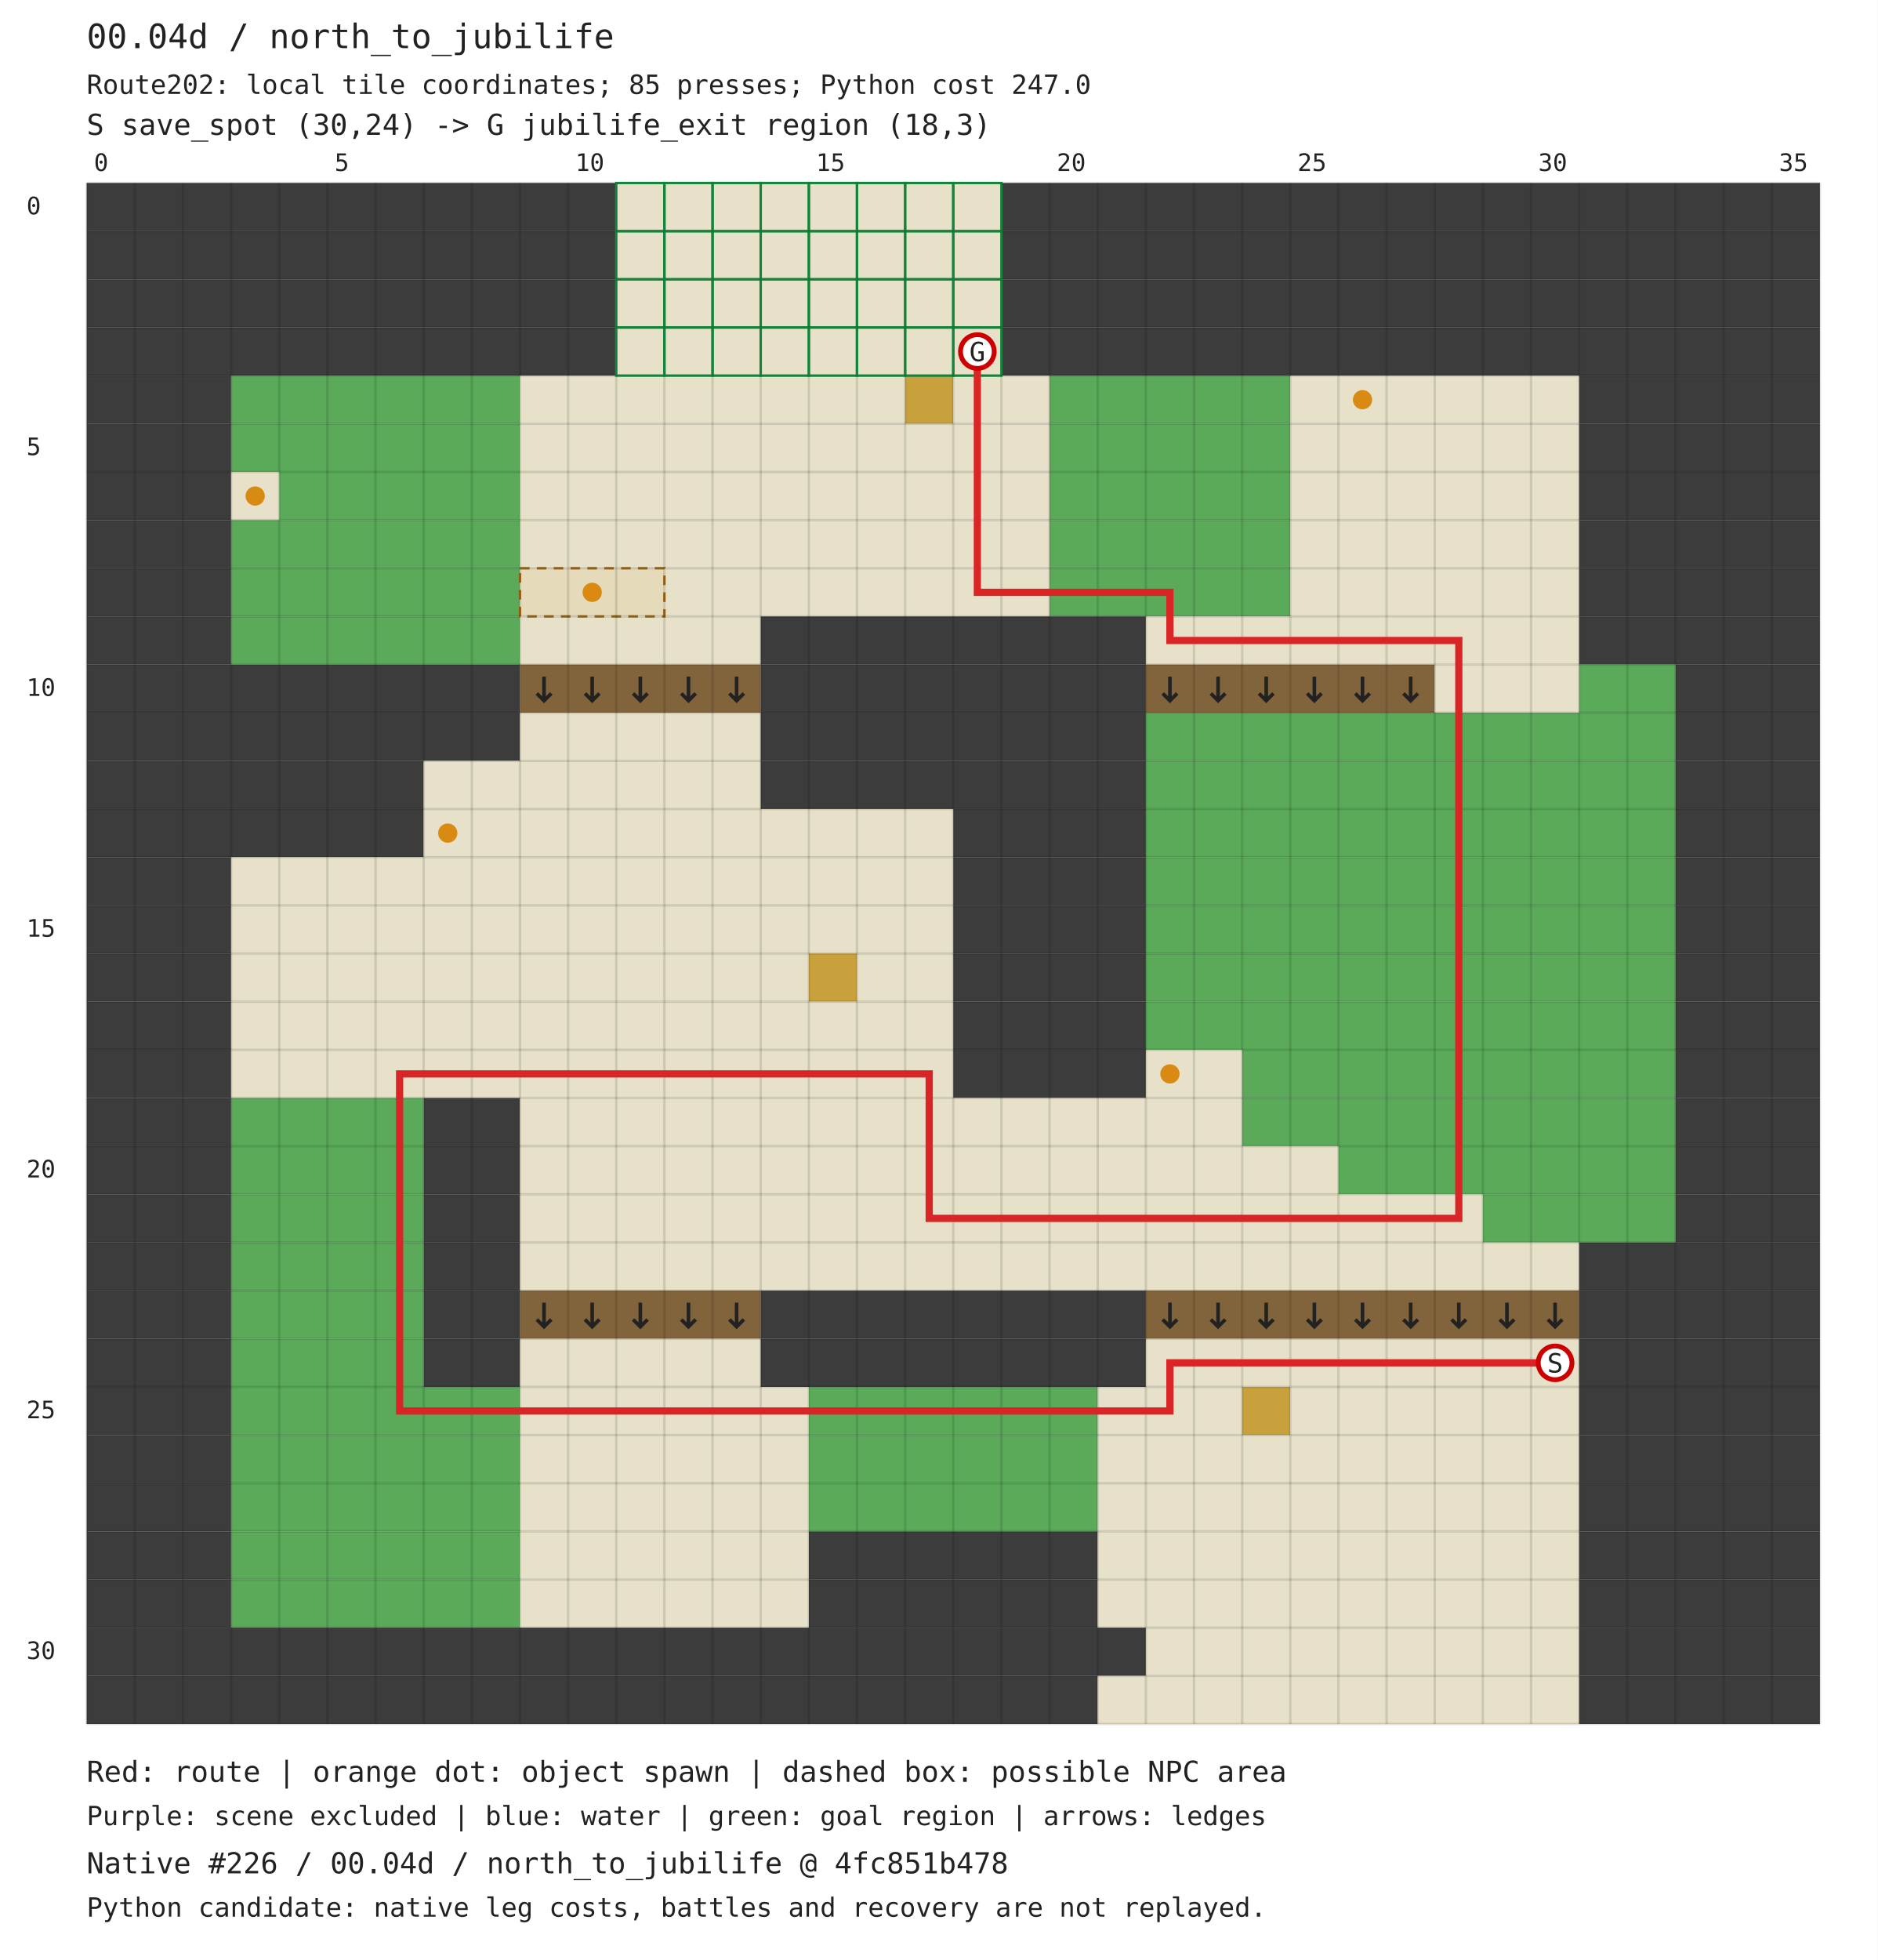
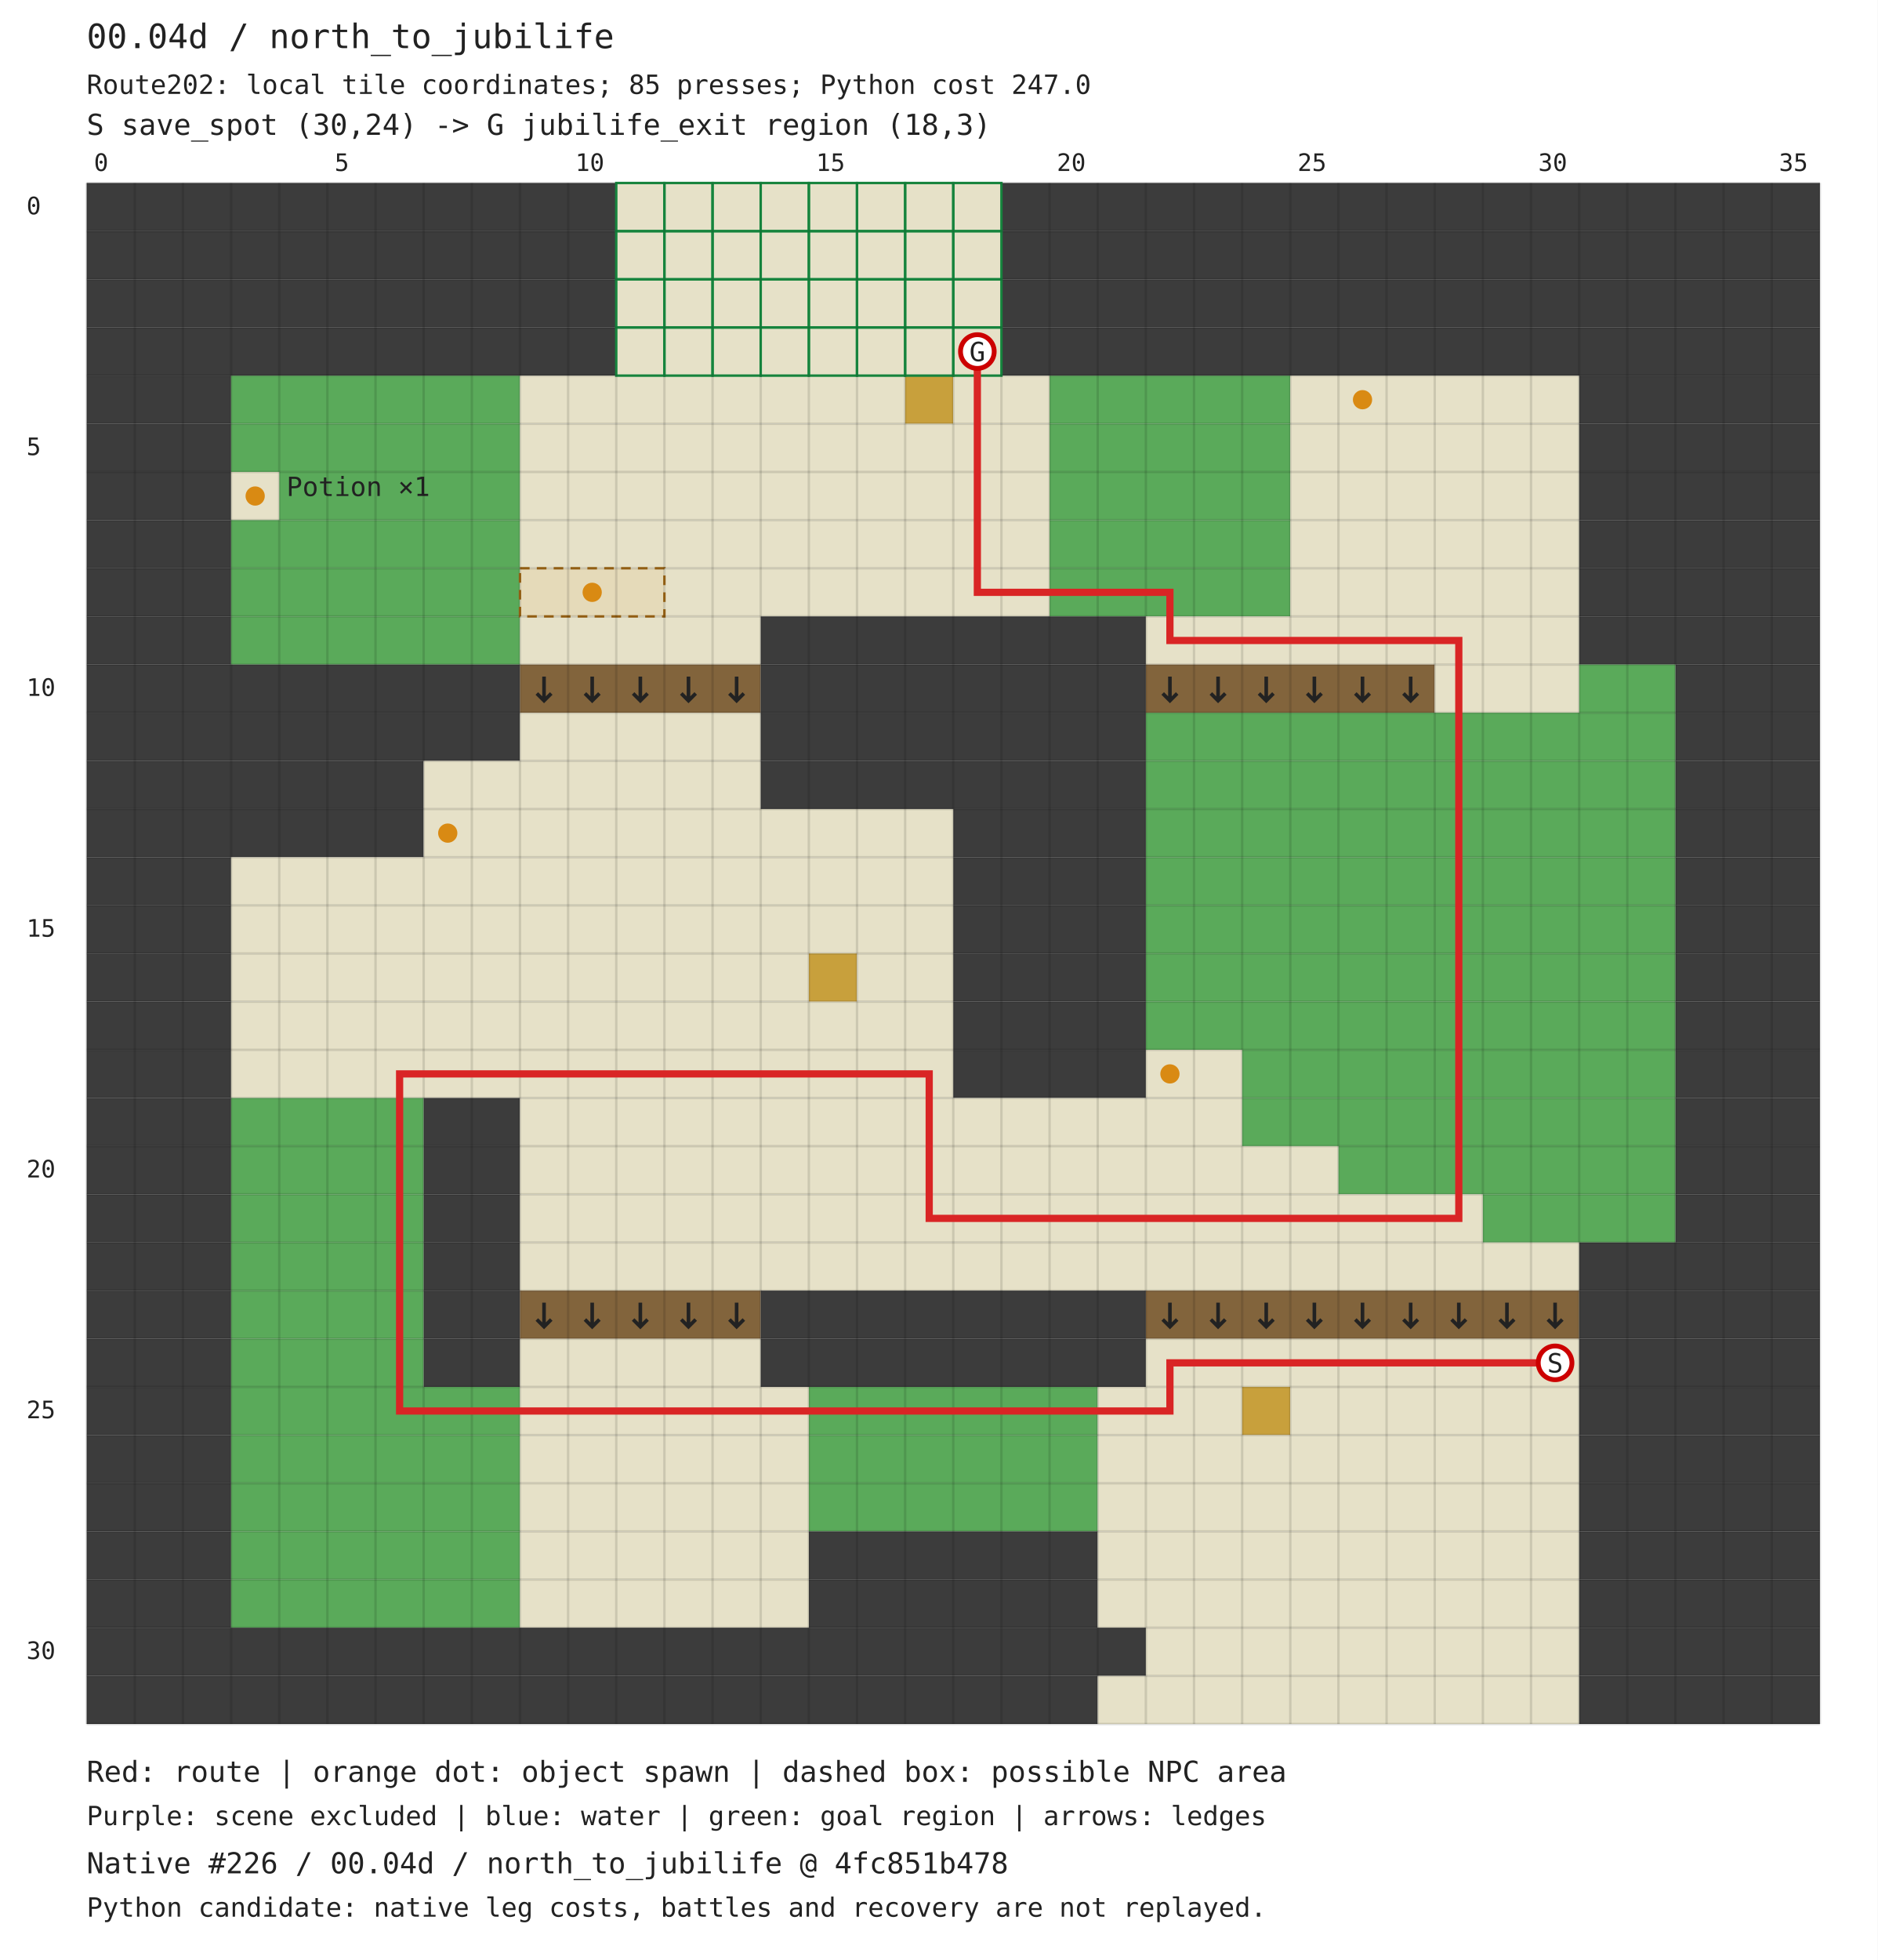
<svg xmlns="http://www.w3.org/2000/svg" viewBox="0 0 780 814" width="780" height="814" style="background:white">
  <rect width="780" height="814" fill="white" />
  <style>text{font-family:monospace;fill:#222}.label{font-size:11px}</style>
  <text x="36" y="20" font-size="14">00.04d / north_to_jubilife</text>
  <text x="36" y="39" font-size="11">Route202: local tile coordinates; 85 presses; Python cost 247.0</text>
  <text x="36" y="56" font-size="12">S save_spot (30,24) -&gt; G jubilife_exit region (18,3)</text>
  <g transform="translate(36,76)">
    <rect x="0" y="0" width="220" height="20" fill="rgb(60, 60, 60)" />
    <rect x="220" y="0" width="160" height="20" fill="rgb(230, 225, 200)" />
    <rect x="380" y="0" width="340" height="20" fill="rgb(60, 60, 60)" />
    <rect x="0" y="20" width="220" height="20" fill="rgb(60, 60, 60)" />
    <rect x="220" y="20" width="160" height="20" fill="rgb(230, 225, 200)" />
    <rect x="380" y="20" width="340" height="20" fill="rgb(60, 60, 60)" />
    <rect x="0" y="40" width="220" height="20" fill="rgb(60, 60, 60)" />
    <rect x="220" y="40" width="160" height="20" fill="rgb(230, 225, 200)" />
    <rect x="380" y="40" width="340" height="20" fill="rgb(60, 60, 60)" />
    <rect x="0" y="60" width="220" height="20" fill="rgb(60, 60, 60)" />
    <rect x="220" y="60" width="160" height="20" fill="rgb(230, 225, 200)" />
    <rect x="380" y="60" width="340" height="20" fill="rgb(60, 60, 60)" />
    <rect x="0" y="80" width="60" height="20" fill="rgb(60, 60, 60)" />
    <rect x="60" y="80" width="120" height="20" fill="rgb(90, 170, 90)" />
    <rect x="180" y="80" width="160" height="20" fill="rgb(230, 225, 200)" />
    <rect x="340" y="80" width="20" height="20" fill="rgb(200, 160, 60)" />
    <rect x="360" y="80" width="40" height="20" fill="rgb(230, 225, 200)" />
    <rect x="400" y="80" width="100" height="20" fill="rgb(90, 170, 90)" />
    <rect x="500" y="80" width="120" height="20" fill="rgb(230, 225, 200)" />
    <rect x="620" y="80" width="100" height="20" fill="rgb(60, 60, 60)" />
    <rect x="0" y="100" width="60" height="20" fill="rgb(60, 60, 60)" />
    <rect x="60" y="100" width="120" height="20" fill="rgb(90, 170, 90)" />
    <rect x="180" y="100" width="220" height="20" fill="rgb(230, 225, 200)" />
    <rect x="400" y="100" width="100" height="20" fill="rgb(90, 170, 90)" />
    <rect x="500" y="100" width="120" height="20" fill="rgb(230, 225, 200)" />
    <rect x="620" y="100" width="100" height="20" fill="rgb(60, 60, 60)" />
    <rect x="0" y="120" width="60" height="20" fill="rgb(60, 60, 60)" />
    <rect x="60" y="120" width="20" height="20" fill="rgb(230, 225, 200)" />
    <rect x="80" y="120" width="100" height="20" fill="rgb(90, 170, 90)" />
    <rect x="180" y="120" width="220" height="20" fill="rgb(230, 225, 200)" />
    <rect x="400" y="120" width="100" height="20" fill="rgb(90, 170, 90)" />
    <rect x="500" y="120" width="120" height="20" fill="rgb(230, 225, 200)" />
    <rect x="620" y="120" width="100" height="20" fill="rgb(60, 60, 60)" />
    <rect x="0" y="140" width="60" height="20" fill="rgb(60, 60, 60)" />
    <rect x="60" y="140" width="120" height="20" fill="rgb(90, 170, 90)" />
    <rect x="180" y="140" width="220" height="20" fill="rgb(230, 225, 200)" />
    <rect x="400" y="140" width="100" height="20" fill="rgb(90, 170, 90)" />
    <rect x="500" y="140" width="120" height="20" fill="rgb(230, 225, 200)" />
    <rect x="620" y="140" width="100" height="20" fill="rgb(60, 60, 60)" />
    <rect x="0" y="160" width="60" height="20" fill="rgb(60, 60, 60)" />
    <rect x="60" y="160" width="120" height="20" fill="rgb(90, 170, 90)" />
    <rect x="180" y="160" width="220" height="20" fill="rgb(230, 225, 200)" />
    <rect x="400" y="160" width="100" height="20" fill="rgb(90, 170, 90)" />
    <rect x="500" y="160" width="120" height="20" fill="rgb(230, 225, 200)" />
    <rect x="620" y="160" width="100" height="20" fill="rgb(60, 60, 60)" />
    <rect x="0" y="180" width="60" height="20" fill="rgb(60, 60, 60)" />
    <rect x="60" y="180" width="120" height="20" fill="rgb(90, 170, 90)" />
    <rect x="180" y="180" width="100" height="20" fill="rgb(230, 225, 200)" />
    <rect x="280" y="180" width="160" height="20" fill="rgb(60, 60, 60)" />
    <rect x="440" y="180" width="180" height="20" fill="rgb(230, 225, 200)" />
    <rect x="620" y="180" width="100" height="20" fill="rgb(60, 60, 60)" />
    <rect x="0" y="200" width="180" height="20" fill="rgb(60, 60, 60)" />
    <rect x="180" y="200" width="100" height="20" fill="rgb(130, 100, 60)" />
    <rect x="280" y="200" width="160" height="20" fill="rgb(60, 60, 60)" />
    <rect x="440" y="200" width="120" height="20" fill="rgb(130, 100, 60)" />
    <rect x="560" y="200" width="60" height="20" fill="rgb(230, 225, 200)" />
    <rect x="620" y="200" width="40" height="20" fill="rgb(90, 170, 90)" />
    <rect x="660" y="200" width="60" height="20" fill="rgb(60, 60, 60)" />
    <rect x="0" y="220" width="180" height="20" fill="rgb(60, 60, 60)" />
    <rect x="180" y="220" width="100" height="20" fill="rgb(230, 225, 200)" />
    <rect x="280" y="220" width="160" height="20" fill="rgb(60, 60, 60)" />
    <rect x="440" y="220" width="220" height="20" fill="rgb(90, 170, 90)" />
    <rect x="660" y="220" width="60" height="20" fill="rgb(60, 60, 60)" />
    <rect x="0" y="240" width="140" height="20" fill="rgb(60, 60, 60)" />
    <rect x="140" y="240" width="140" height="20" fill="rgb(230, 225, 200)" />
    <rect x="280" y="240" width="160" height="20" fill="rgb(60, 60, 60)" />
    <rect x="440" y="240" width="220" height="20" fill="rgb(90, 170, 90)" />
    <rect x="660" y="240" width="60" height="20" fill="rgb(60, 60, 60)" />
    <rect x="0" y="260" width="140" height="20" fill="rgb(60, 60, 60)" />
    <rect x="140" y="260" width="220" height="20" fill="rgb(230, 225, 200)" />
    <rect x="360" y="260" width="80" height="20" fill="rgb(60, 60, 60)" />
    <rect x="440" y="260" width="220" height="20" fill="rgb(90, 170, 90)" />
    <rect x="660" y="260" width="60" height="20" fill="rgb(60, 60, 60)" />
    <rect x="0" y="280" width="60" height="20" fill="rgb(60, 60, 60)" />
    <rect x="60" y="280" width="300" height="20" fill="rgb(230, 225, 200)" />
    <rect x="360" y="280" width="80" height="20" fill="rgb(60, 60, 60)" />
    <rect x="440" y="280" width="220" height="20" fill="rgb(90, 170, 90)" />
    <rect x="660" y="280" width="60" height="20" fill="rgb(60, 60, 60)" />
    <rect x="0" y="300" width="60" height="20" fill="rgb(60, 60, 60)" />
    <rect x="60" y="300" width="300" height="20" fill="rgb(230, 225, 200)" />
    <rect x="360" y="300" width="80" height="20" fill="rgb(60, 60, 60)" />
    <rect x="440" y="300" width="220" height="20" fill="rgb(90, 170, 90)" />
    <rect x="660" y="300" width="60" height="20" fill="rgb(60, 60, 60)" />
    <rect x="0" y="320" width="60" height="20" fill="rgb(60, 60, 60)" />
    <rect x="60" y="320" width="240" height="20" fill="rgb(230, 225, 200)" />
    <rect x="300" y="320" width="20" height="20" fill="rgb(200, 160, 60)" />
    <rect x="320" y="320" width="40" height="20" fill="rgb(230, 225, 200)" />
    <rect x="360" y="320" width="80" height="20" fill="rgb(60, 60, 60)" />
    <rect x="440" y="320" width="220" height="20" fill="rgb(90, 170, 90)" />
    <rect x="660" y="320" width="60" height="20" fill="rgb(60, 60, 60)" />
    <rect x="0" y="340" width="60" height="20" fill="rgb(60, 60, 60)" />
    <rect x="60" y="340" width="300" height="20" fill="rgb(230, 225, 200)" />
    <rect x="360" y="340" width="80" height="20" fill="rgb(60, 60, 60)" />
    <rect x="440" y="340" width="220" height="20" fill="rgb(90, 170, 90)" />
    <rect x="660" y="340" width="60" height="20" fill="rgb(60, 60, 60)" />
    <rect x="0" y="360" width="60" height="20" fill="rgb(60, 60, 60)" />
    <rect x="60" y="360" width="300" height="20" fill="rgb(230, 225, 200)" />
    <rect x="360" y="360" width="80" height="20" fill="rgb(60, 60, 60)" />
    <rect x="440" y="360" width="40" height="20" fill="rgb(230, 225, 200)" />
    <rect x="480" y="360" width="180" height="20" fill="rgb(90, 170, 90)" />
    <rect x="660" y="360" width="60" height="20" fill="rgb(60, 60, 60)" />
    <rect x="0" y="380" width="60" height="20" fill="rgb(60, 60, 60)" />
    <rect x="60" y="380" width="80" height="20" fill="rgb(90, 170, 90)" />
    <rect x="140" y="380" width="40" height="20" fill="rgb(60, 60, 60)" />
    <rect x="180" y="380" width="300" height="20" fill="rgb(230, 225, 200)" />
    <rect x="480" y="380" width="180" height="20" fill="rgb(90, 170, 90)" />
    <rect x="660" y="380" width="60" height="20" fill="rgb(60, 60, 60)" />
    <rect x="0" y="400" width="60" height="20" fill="rgb(60, 60, 60)" />
    <rect x="60" y="400" width="80" height="20" fill="rgb(90, 170, 90)" />
    <rect x="140" y="400" width="40" height="20" fill="rgb(60, 60, 60)" />
    <rect x="180" y="400" width="340" height="20" fill="rgb(230, 225, 200)" />
    <rect x="520" y="400" width="140" height="20" fill="rgb(90, 170, 90)" />
    <rect x="660" y="400" width="60" height="20" fill="rgb(60, 60, 60)" />
    <rect x="0" y="420" width="60" height="20" fill="rgb(60, 60, 60)" />
    <rect x="60" y="420" width="80" height="20" fill="rgb(90, 170, 90)" />
    <rect x="140" y="420" width="40" height="20" fill="rgb(60, 60, 60)" />
    <rect x="180" y="420" width="400" height="20" fill="rgb(230, 225, 200)" />
    <rect x="580" y="420" width="80" height="20" fill="rgb(90, 170, 90)" />
    <rect x="660" y="420" width="60" height="20" fill="rgb(60, 60, 60)" />
    <rect x="0" y="440" width="60" height="20" fill="rgb(60, 60, 60)" />
    <rect x="60" y="440" width="80" height="20" fill="rgb(90, 170, 90)" />
    <rect x="140" y="440" width="40" height="20" fill="rgb(60, 60, 60)" />
    <rect x="180" y="440" width="440" height="20" fill="rgb(230, 225, 200)" />
    <rect x="620" y="440" width="100" height="20" fill="rgb(60, 60, 60)" />
    <rect x="0" y="460" width="60" height="20" fill="rgb(60, 60, 60)" />
    <rect x="60" y="460" width="80" height="20" fill="rgb(90, 170, 90)" />
    <rect x="140" y="460" width="40" height="20" fill="rgb(60, 60, 60)" />
    <rect x="180" y="460" width="100" height="20" fill="rgb(130, 100, 60)" />
    <rect x="280" y="460" width="160" height="20" fill="rgb(60, 60, 60)" />
    <rect x="440" y="460" width="180" height="20" fill="rgb(130, 100, 60)" />
    <rect x="620" y="460" width="100" height="20" fill="rgb(60, 60, 60)" />
    <rect x="0" y="480" width="60" height="20" fill="rgb(60, 60, 60)" />
    <rect x="60" y="480" width="80" height="20" fill="rgb(90, 170, 90)" />
    <rect x="140" y="480" width="40" height="20" fill="rgb(60, 60, 60)" />
    <rect x="180" y="480" width="100" height="20" fill="rgb(230, 225, 200)" />
    <rect x="280" y="480" width="160" height="20" fill="rgb(60, 60, 60)" />
    <rect x="440" y="480" width="180" height="20" fill="rgb(230, 225, 200)" />
    <rect x="620" y="480" width="100" height="20" fill="rgb(60, 60, 60)" />
    <rect x="0" y="500" width="60" height="20" fill="rgb(60, 60, 60)" />
    <rect x="60" y="500" width="120" height="20" fill="rgb(90, 170, 90)" />
    <rect x="180" y="500" width="120" height="20" fill="rgb(230, 225, 200)" />
    <rect x="300" y="500" width="120" height="20" fill="rgb(90, 170, 90)" />
    <rect x="420" y="500" width="60" height="20" fill="rgb(230, 225, 200)" />
    <rect x="480" y="500" width="20" height="20" fill="rgb(200, 160, 60)" />
    <rect x="500" y="500" width="120" height="20" fill="rgb(230, 225, 200)" />
    <rect x="620" y="500" width="100" height="20" fill="rgb(60, 60, 60)" />
    <rect x="0" y="520" width="60" height="20" fill="rgb(60, 60, 60)" />
    <rect x="60" y="520" width="120" height="20" fill="rgb(90, 170, 90)" />
    <rect x="180" y="520" width="120" height="20" fill="rgb(230, 225, 200)" />
    <rect x="300" y="520" width="120" height="20" fill="rgb(90, 170, 90)" />
    <rect x="420" y="520" width="200" height="20" fill="rgb(230, 225, 200)" />
    <rect x="620" y="520" width="100" height="20" fill="rgb(60, 60, 60)" />
    <rect x="0" y="540" width="60" height="20" fill="rgb(60, 60, 60)" />
    <rect x="60" y="540" width="120" height="20" fill="rgb(90, 170, 90)" />
    <rect x="180" y="540" width="120" height="20" fill="rgb(230, 225, 200)" />
    <rect x="300" y="540" width="120" height="20" fill="rgb(90, 170, 90)" />
    <rect x="420" y="540" width="200" height="20" fill="rgb(230, 225, 200)" />
    <rect x="620" y="540" width="100" height="20" fill="rgb(60, 60, 60)" />
    <rect x="0" y="560" width="60" height="20" fill="rgb(60, 60, 60)" />
    <rect x="60" y="560" width="120" height="20" fill="rgb(90, 170, 90)" />
    <rect x="180" y="560" width="120" height="20" fill="rgb(230, 225, 200)" />
    <rect x="300" y="560" width="120" height="20" fill="rgb(60, 60, 60)" />
    <rect x="420" y="560" width="200" height="20" fill="rgb(230, 225, 200)" />
    <rect x="620" y="560" width="100" height="20" fill="rgb(60, 60, 60)" />
    <rect x="0" y="580" width="60" height="20" fill="rgb(60, 60, 60)" />
    <rect x="60" y="580" width="120" height="20" fill="rgb(90, 170, 90)" />
    <rect x="180" y="580" width="120" height="20" fill="rgb(230, 225, 200)" />
    <rect x="300" y="580" width="120" height="20" fill="rgb(60, 60, 60)" />
    <rect x="420" y="580" width="200" height="20" fill="rgb(230, 225, 200)" />
    <rect x="620" y="580" width="100" height="20" fill="rgb(60, 60, 60)" />
    <rect x="0" y="600" width="440" height="20" fill="rgb(60, 60, 60)" />
    <rect x="440" y="600" width="180" height="20" fill="rgb(230, 225, 200)" />
    <rect x="620" y="600" width="100" height="20" fill="rgb(60, 60, 60)" />
    <rect x="0" y="620" width="420" height="20" fill="rgb(60, 60, 60)" />
    <rect x="420" y="620" width="200" height="20" fill="rgb(230, 225, 200)" />
    <rect x="620" y="620" width="100" height="20" fill="rgb(60, 60, 60)" />
    <circle cx="150.0" cy="270.0" r="4" fill="#d98a13" />
    <circle cx="450.0" cy="370.0" r="4" fill="#d98a13" />
    <circle cx="530.0" cy="90.0" r="4" fill="#d98a13" />
    <rect x="180" y="160" width="60" height="20" fill="#d98a13" fill-opacity=".08" stroke="#a46b16" stroke-dasharray="4 3" />
    <circle cx="210.0" cy="170.0" r="4" fill="#d98a13" />
    <circle cx="70.0" cy="130.0" r="4" fill="#d98a13" />
+     <text x="83" y="130.0" font-size="10" class="label">Potion ×1</text>
    <rect x="220" y="0" width="20" height="20" fill="none" stroke="#199545" />
    <rect x="220" y="20" width="20" height="20" fill="none" stroke="#199545" />
    <rect x="220" y="40" width="20" height="20" fill="none" stroke="#199545" />
    <rect x="220" y="60" width="20" height="20" fill="none" stroke="#199545" />
    <rect x="240" y="0" width="20" height="20" fill="none" stroke="#199545" />
    <rect x="240" y="20" width="20" height="20" fill="none" stroke="#199545" />
    <rect x="240" y="40" width="20" height="20" fill="none" stroke="#199545" />
    <rect x="240" y="60" width="20" height="20" fill="none" stroke="#199545" />
    <rect x="260" y="0" width="20" height="20" fill="none" stroke="#199545" />
    <rect x="260" y="20" width="20" height="20" fill="none" stroke="#199545" />
    <rect x="260" y="40" width="20" height="20" fill="none" stroke="#199545" />
    <rect x="260" y="60" width="20" height="20" fill="none" stroke="#199545" />
    <rect x="280" y="0" width="20" height="20" fill="none" stroke="#199545" />
    <rect x="280" y="20" width="20" height="20" fill="none" stroke="#199545" />
    <rect x="280" y="40" width="20" height="20" fill="none" stroke="#199545" />
    <rect x="280" y="60" width="20" height="20" fill="none" stroke="#199545" />
    <rect x="300" y="0" width="20" height="20" fill="none" stroke="#199545" />
    <rect x="300" y="20" width="20" height="20" fill="none" stroke="#199545" />
    <rect x="300" y="40" width="20" height="20" fill="none" stroke="#199545" />
    <rect x="300" y="60" width="20" height="20" fill="none" stroke="#199545" />
    <rect x="320" y="0" width="20" height="20" fill="none" stroke="#199545" />
    <rect x="320" y="20" width="20" height="20" fill="none" stroke="#199545" />
    <rect x="320" y="40" width="20" height="20" fill="none" stroke="#199545" />
    <rect x="320" y="60" width="20" height="20" fill="none" stroke="#199545" />
    <rect x="340" y="0" width="20" height="20" fill="none" stroke="#199545" />
    <rect x="340" y="20" width="20" height="20" fill="none" stroke="#199545" />
    <rect x="340" y="40" width="20" height="20" fill="none" stroke="#199545" />
    <rect x="340" y="60" width="20" height="20" fill="none" stroke="#199545" />
    <rect x="360" y="0" width="20" height="20" fill="none" stroke="#199545" />
    <rect x="360" y="20" width="20" height="20" fill="none" stroke="#199545" />
    <rect x="360" y="40" width="20" height="20" fill="none" stroke="#199545" />
    <rect x="360" y="60" width="20" height="20" fill="none" stroke="#199545" />
    <path d="M0 0V640" stroke="#000" stroke-opacity=".12" />
    <text x="3" y="-5" font-size="10">0</text>
    <path d="M20 0V640" stroke="#000" stroke-opacity=".12" />
    <path d="M40 0V640" stroke="#000" stroke-opacity=".12" />
    <path d="M60 0V640" stroke="#000" stroke-opacity=".12" />
    <path d="M80 0V640" stroke="#000" stroke-opacity=".12" />
    <path d="M100 0V640" stroke="#000" stroke-opacity=".12" />
    <text x="103" y="-5" font-size="10">5</text>
    <path d="M120 0V640" stroke="#000" stroke-opacity=".12" />
    <path d="M140 0V640" stroke="#000" stroke-opacity=".12" />
    <path d="M160 0V640" stroke="#000" stroke-opacity=".12" />
    <path d="M180 0V640" stroke="#000" stroke-opacity=".12" />
    <path d="M200 0V640" stroke="#000" stroke-opacity=".12" />
    <text x="203" y="-5" font-size="10">10</text>
    <path d="M220 0V640" stroke="#000" stroke-opacity=".12" />
    <path d="M240 0V640" stroke="#000" stroke-opacity=".12" />
    <path d="M260 0V640" stroke="#000" stroke-opacity=".12" />
    <path d="M280 0V640" stroke="#000" stroke-opacity=".12" />
    <path d="M300 0V640" stroke="#000" stroke-opacity=".12" />
    <text x="303" y="-5" font-size="10">15</text>
    <path d="M320 0V640" stroke="#000" stroke-opacity=".12" />
    <path d="M340 0V640" stroke="#000" stroke-opacity=".12" />
    <path d="M360 0V640" stroke="#000" stroke-opacity=".12" />
    <path d="M380 0V640" stroke="#000" stroke-opacity=".12" />
    <path d="M400 0V640" stroke="#000" stroke-opacity=".12" />
    <text x="403" y="-5" font-size="10">20</text>
    <path d="M420 0V640" stroke="#000" stroke-opacity=".12" />
    <path d="M440 0V640" stroke="#000" stroke-opacity=".12" />
    <path d="M460 0V640" stroke="#000" stroke-opacity=".12" />
    <path d="M480 0V640" stroke="#000" stroke-opacity=".12" />
    <path d="M500 0V640" stroke="#000" stroke-opacity=".12" />
    <text x="503" y="-5" font-size="10">25</text>
    <path d="M520 0V640" stroke="#000" stroke-opacity=".12" />
    <path d="M540 0V640" stroke="#000" stroke-opacity=".12" />
    <path d="M560 0V640" stroke="#000" stroke-opacity=".12" />
    <path d="M580 0V640" stroke="#000" stroke-opacity=".12" />
    <path d="M600 0V640" stroke="#000" stroke-opacity=".12" />
    <text x="603" y="-5" font-size="10">30</text>
    <path d="M620 0V640" stroke="#000" stroke-opacity=".12" />
    <path d="M640 0V640" stroke="#000" stroke-opacity=".12" />
    <path d="M660 0V640" stroke="#000" stroke-opacity=".12" />
    <path d="M680 0V640" stroke="#000" stroke-opacity=".12" />
    <path d="M700 0V640" stroke="#000" stroke-opacity=".12" />
    <text x="703" y="-5" font-size="10">35</text>
    <path d="M720 0V640" stroke="#000" stroke-opacity=".12" />
    <path d="M0 0H720" stroke="#000" stroke-opacity=".12" />
    <text x="-25" y="13" font-size="10">0</text>
    <path d="M0 20H720" stroke="#000" stroke-opacity=".12" />
    <path d="M0 40H720" stroke="#000" stroke-opacity=".12" />
    <path d="M0 60H720" stroke="#000" stroke-opacity=".12" />
    <path d="M0 80H720" stroke="#000" stroke-opacity=".12" />
    <path d="M0 100H720" stroke="#000" stroke-opacity=".12" />
    <text x="-25" y="113" font-size="10">5</text>
    <path d="M0 120H720" stroke="#000" stroke-opacity=".12" />
    <path d="M0 140H720" stroke="#000" stroke-opacity=".12" />
    <path d="M0 160H720" stroke="#000" stroke-opacity=".12" />
    <path d="M0 180H720" stroke="#000" stroke-opacity=".12" />
    <path d="M0 200H720" stroke="#000" stroke-opacity=".12" />
    <text x="-25" y="213" font-size="10">10</text>
    <path d="M0 220H720" stroke="#000" stroke-opacity=".12" />
    <path d="M0 240H720" stroke="#000" stroke-opacity=".12" />
    <path d="M0 260H720" stroke="#000" stroke-opacity=".12" />
    <path d="M0 280H720" stroke="#000" stroke-opacity=".12" />
    <path d="M0 300H720" stroke="#000" stroke-opacity=".12" />
    <text x="-25" y="313" font-size="10">15</text>
    <path d="M0 320H720" stroke="#000" stroke-opacity=".12" />
    <path d="M0 340H720" stroke="#000" stroke-opacity=".12" />
    <path d="M0 360H720" stroke="#000" stroke-opacity=".12" />
    <path d="M0 380H720" stroke="#000" stroke-opacity=".12" />
    <path d="M0 400H720" stroke="#000" stroke-opacity=".12" />
    <text x="-25" y="413" font-size="10">20</text>
    <path d="M0 420H720" stroke="#000" stroke-opacity=".12" />
    <path d="M0 440H720" stroke="#000" stroke-opacity=".12" />
    <path d="M0 460H720" stroke="#000" stroke-opacity=".12" />
    <path d="M0 480H720" stroke="#000" stroke-opacity=".12" />
    <path d="M0 500H720" stroke="#000" stroke-opacity=".12" />
    <text x="-25" y="513" font-size="10">25</text>
    <path d="M0 520H720" stroke="#000" stroke-opacity=".12" />
    <path d="M0 540H720" stroke="#000" stroke-opacity=".12" />
    <path d="M0 560H720" stroke="#000" stroke-opacity=".12" />
    <path d="M0 580H720" stroke="#000" stroke-opacity=".12" />
    <path d="M0 600H720" stroke="#000" stroke-opacity=".12" />
    <text x="-25" y="613" font-size="10">30</text>
    <path d="M0 620H720" stroke="#000" stroke-opacity=".12" />
    <path d="M0 640H720" stroke="#000" stroke-opacity=".12" />
    <path d="M190.0 205.0L190.0 215.0M187.0 212.0L190.0 215.0L193.0 212.0" fill="none" stroke="#222" stroke-width="1.5" />
    <path d="M210.0 205.0L210.0 215.0M207.0 212.0L210.0 215.0L213.0 212.0" fill="none" stroke="#222" stroke-width="1.5" />
    <path d="M230.0 205.0L230.0 215.0M227.0 212.0L230.0 215.0L233.0 212.0" fill="none" stroke="#222" stroke-width="1.5" />
    <path d="M250.0 205.0L250.0 215.0M247.0 212.0L250.0 215.0L253.0 212.0" fill="none" stroke="#222" stroke-width="1.5" />
    <path d="M270.0 205.0L270.0 215.0M267.0 212.0L270.0 215.0L273.0 212.0" fill="none" stroke="#222" stroke-width="1.5" />
    <path d="M450.0 205.0L450.0 215.0M447.0 212.0L450.0 215.0L453.0 212.0" fill="none" stroke="#222" stroke-width="1.5" />
    <path d="M470.0 205.0L470.0 215.0M467.0 212.0L470.0 215.0L473.0 212.0" fill="none" stroke="#222" stroke-width="1.5" />
    <path d="M490.0 205.0L490.0 215.0M487.0 212.0L490.0 215.0L493.0 212.0" fill="none" stroke="#222" stroke-width="1.5" />
    <path d="M510.0 205.0L510.0 215.0M507.0 212.0L510.0 215.0L513.0 212.0" fill="none" stroke="#222" stroke-width="1.5" />
    <path d="M530.0 205.0L530.0 215.0M527.0 212.0L530.0 215.0L533.0 212.0" fill="none" stroke="#222" stroke-width="1.5" />
    <path d="M550.0 205.0L550.0 215.0M547.0 212.0L550.0 215.0L553.0 212.0" fill="none" stroke="#222" stroke-width="1.5" />
    <path d="M190.0 465.0L190.0 475.0M187.0 472.0L190.0 475.0L193.0 472.0" fill="none" stroke="#222" stroke-width="1.5" />
    <path d="M210.0 465.0L210.0 475.0M207.0 472.0L210.0 475.0L213.0 472.0" fill="none" stroke="#222" stroke-width="1.5" />
    <path d="M230.0 465.0L230.0 475.0M227.0 472.0L230.0 475.0L233.0 472.0" fill="none" stroke="#222" stroke-width="1.5" />
    <path d="M250.0 465.0L250.0 475.0M247.0 472.0L250.0 475.0L253.0 472.0" fill="none" stroke="#222" stroke-width="1.5" />
    <path d="M270.0 465.0L270.0 475.0M267.0 472.0L270.0 475.0L273.0 472.0" fill="none" stroke="#222" stroke-width="1.5" />
    <path d="M450.0 465.0L450.0 475.0M447.0 472.0L450.0 475.0L453.0 472.0" fill="none" stroke="#222" stroke-width="1.5" />
    <path d="M470.0 465.0L470.0 475.0M467.0 472.0L470.0 475.0L473.0 472.0" fill="none" stroke="#222" stroke-width="1.5" />
    <path d="M490.0 465.0L490.0 475.0M487.0 472.0L490.0 475.0L493.0 472.0" fill="none" stroke="#222" stroke-width="1.5" />
    <path d="M510.0 465.0L510.0 475.0M507.0 472.0L510.0 475.0L513.0 472.0" fill="none" stroke="#222" stroke-width="1.5" />
    <path d="M530.0 465.0L530.0 475.0M527.0 472.0L530.0 475.0L533.0 472.0" fill="none" stroke="#222" stroke-width="1.5" />
    <path d="M550.0 465.0L550.0 475.0M547.0 472.0L550.0 475.0L553.0 472.0" fill="none" stroke="#222" stroke-width="1.5" />
    <path d="M570.0 465.0L570.0 475.0M567.0 472.0L570.0 475.0L573.0 472.0" fill="none" stroke="#222" stroke-width="1.5" />
    <path d="M590.0 465.0L590.0 475.0M587.0 472.0L590.0 475.0L593.0 472.0" fill="none" stroke="#222" stroke-width="1.5" />
    <path d="M610.0 465.0L610.0 475.0M607.0 472.0L610.0 475.0L613.0 472.0" fill="none" stroke="#222" stroke-width="1.5" />
    <polyline points="610.0,490.0 590.0,490.0 570.0,490.0 550.0,490.0 530.0,490.0 510.0,490.0 490.0,490.0 470.0,490.0 450.0,490.0 450.0,510.0 430.0,510.0 410.0,510.0 390.0,510.0 370.0,510.0 350.0,510.0 330.0,510.0 310.0,510.0 290.0,510.0 270.0,510.0 250.0,510.0 230.0,510.0 210.0,510.0 190.0,510.0 170.0,510.0 150.0,510.0 130.0,510.0 130.0,490.0 130.0,470.0 130.0,450.0 130.0,430.0 130.0,410.0 130.0,390.0 130.0,370.0 150.0,370.0 170.0,370.0 190.0,370.0 210.0,370.0 230.0,370.0 250.0,370.0 270.0,370.0 290.0,370.0 310.0,370.0 330.0,370.0 350.0,370.0 350.0,390.0 350.0,410.0 350.0,430.0 370.0,430.0 390.0,430.0 410.0,430.0 430.0,430.0 450.0,430.0 470.0,430.0 490.0,430.0 510.0,430.0 530.0,430.0 550.0,430.0 570.0,430.0 570.0,410.0 570.0,390.0 570.0,370.0 570.0,350.0 570.0,330.0 570.0,310.0 570.0,290.0 570.0,270.0 570.0,250.0 570.0,230.0 570.0,210.0 570.0,190.0 550.0,190.0 530.0,190.0 510.0,190.0 490.0,190.0 470.0,190.0 450.0,190.0 450.0,170.0 430.0,170.0 410.0,170.0 390.0,170.0 370.0,170.0 370.0,150.0 370.0,130.0 370.0,110.0 370.0,90.0 370.0,70.0" fill="none" stroke="#d92525" stroke-width="3" />
    <circle cx="610.0" cy="490.0" r="7" fill="white" stroke="#c00" stroke-width="2" />
    <text x="610.0" y="494.0" font-size="11" text-anchor="middle">S</text>
    <circle cx="370.0" cy="70.0" r="7" fill="white" stroke="#c00" stroke-width="2" />
    <text x="370.0" y="74.0" font-size="11" text-anchor="middle">G</text>
  </g>
  <text x="36" y="740" font-size="12">Red: route | orange dot: object spawn | dashed box: possible NPC area</text>
  <text x="36" y="758" font-size="11">Purple: scene excluded | blue: water | green: goal region | arrows: ledges</text>
  <text x="36" y="778" font-size="12">Native #226 / 00.04d / north_to_jubilife @ 4fc851b478</text>
  <text x="36" y="796" font-size="11">Python candidate: native leg costs, battles and recovery are not replayed.</text>
</svg>
